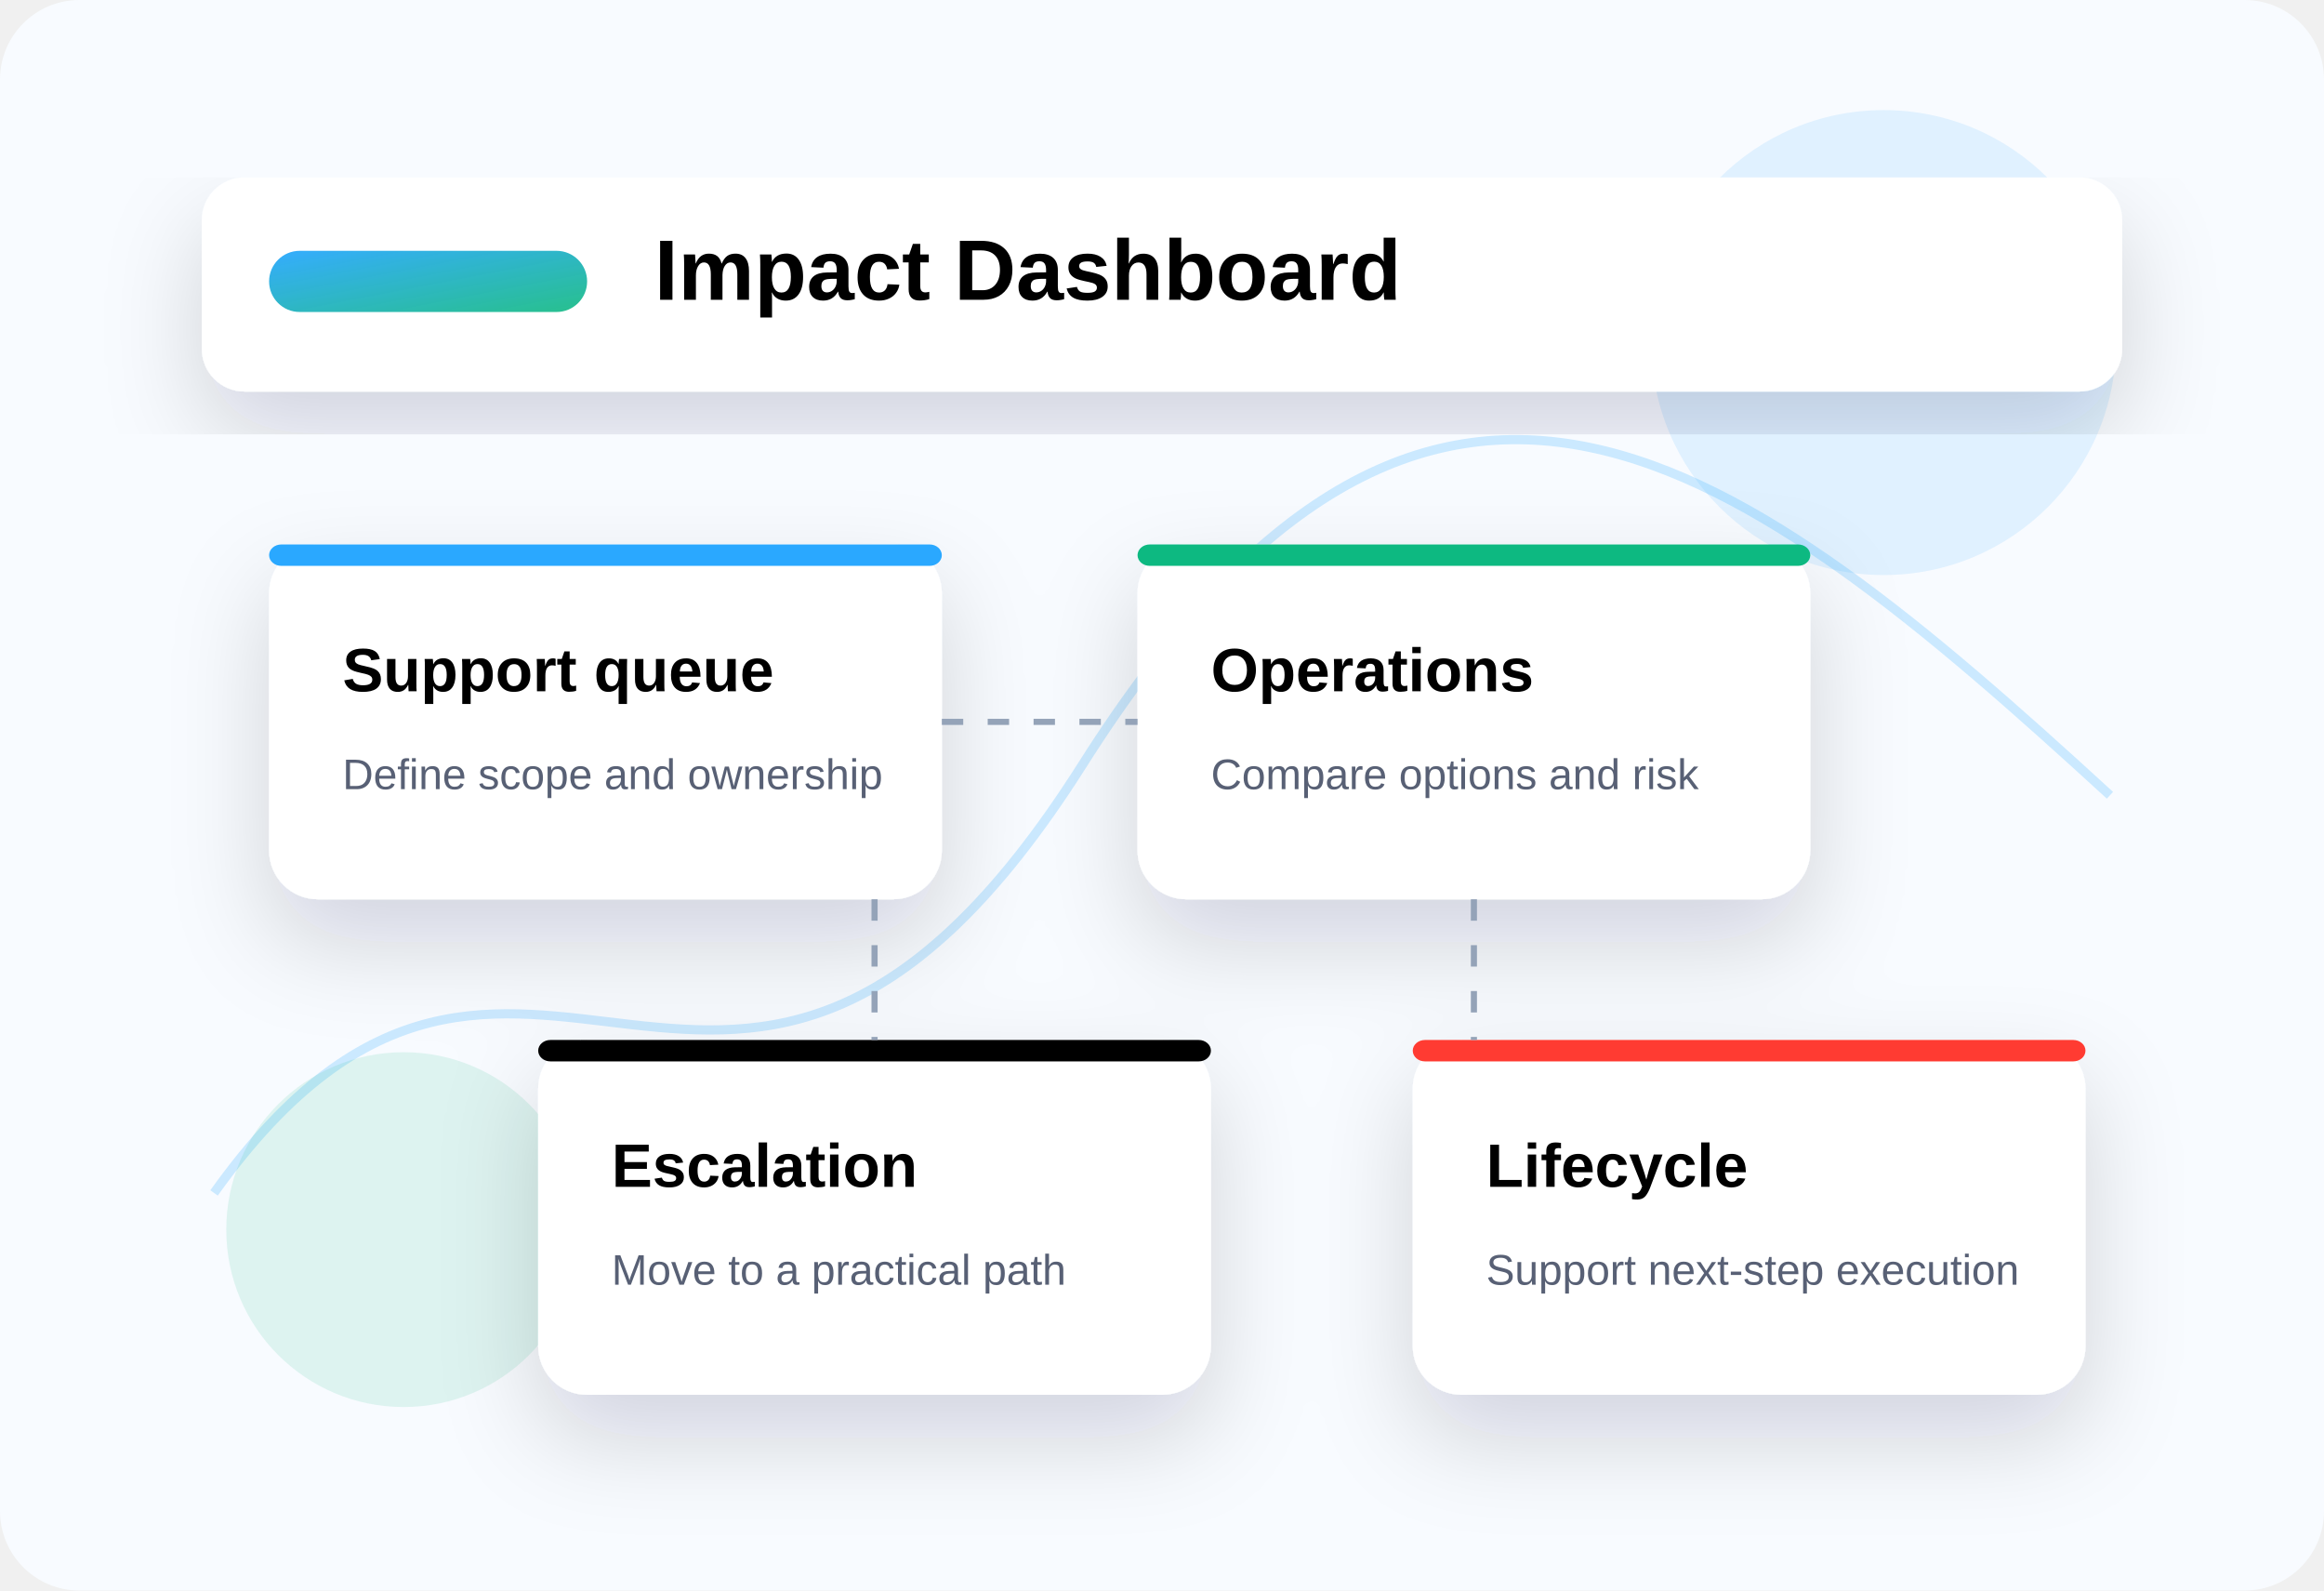
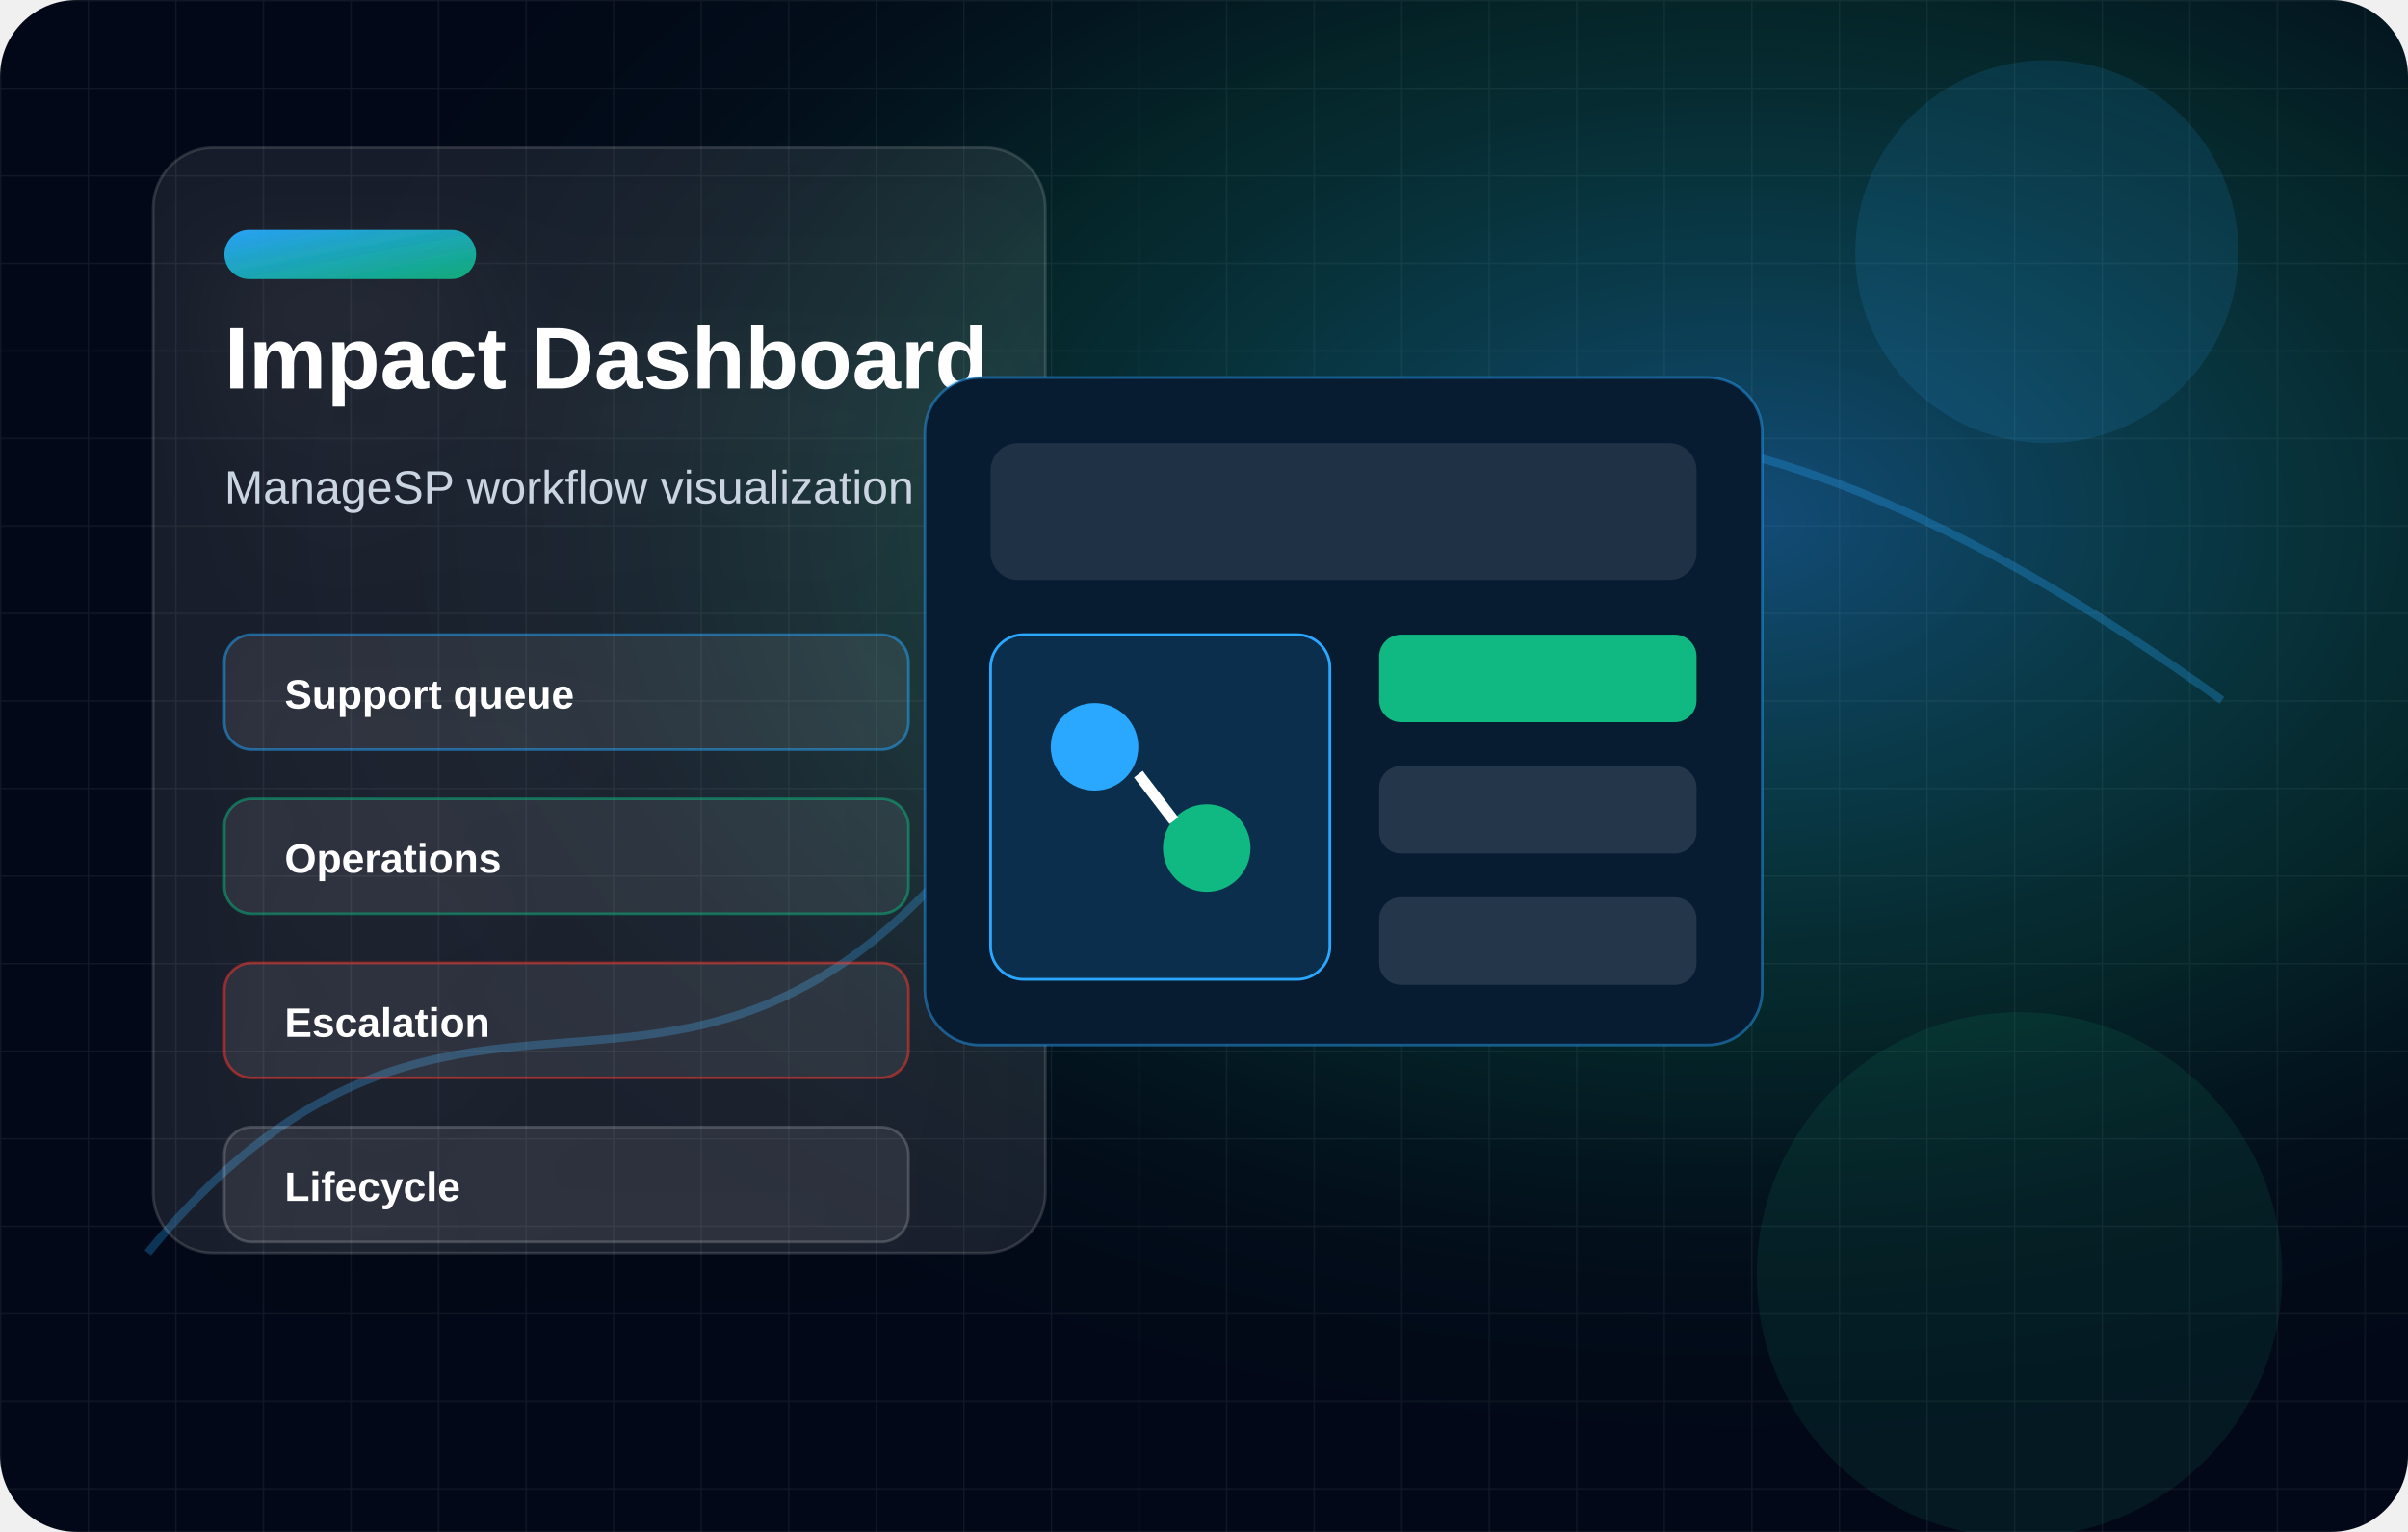
- <svg xmlns="http://www.w3.org/2000/svg" width="760" height="520" viewBox="0 0 760 520" role="img" aria-labelledby="title desc">
+ <svg xmlns="http://www.w3.org/2000/svg" width="880" height="560" viewBox="0 0 880 560" role="img" aria-labelledby="title desc">
  <defs>
    <linearGradient id="g" x1="0" y1="0" x2="1" y2="1">
      <stop offset="0" stop-color="#2AA8FF" stop-opacity=".95" />
      <stop offset="1" stop-color="#10B981" stop-opacity=".9" />
    </linearGradient>
+     <radialGradient id="r" cx=".72" cy=".34" r=".62">
+       <stop offset="0" stop-color="#2AA8FF" stop-opacity=".42" />
+       <stop offset=".55" stop-color="#10B981" stop-opacity=".16" />
+       <stop offset="1" stop-color="#020817" stop-opacity="0" />
+     </radialGradient>
+     <pattern id="grid" width="32" height="32" patternUnits="userSpaceOnUse">
+       <path d="M32 0H0V32" fill="none" stroke="#ffffff" stroke-opacity=".06" />
+     </pattern>
    <filter id="s" x="-20%" y="-20%" width="140%" height="140%">
-       <feDropShadow dx="0" dy="14" stdDeviation="16" flood-color="#0f172a" flood-opacity=".16" />
+       <feDropShadow dx="0" dy="18" stdDeviation="18" flood-color="#000000" flood-opacity=".28" />
    </filter>
  </defs>
-   <rect width="760" height="520" rx="26" fill="#f8fbff" />
-   <path d="M70 390 C170 250 240 430 354 250 S570 150 690 260" fill="none" stroke="#2AA8FF" stroke-width="3" stroke-opacity=".22" />
-   <circle cx="616" cy="112" r="76" fill="#2AA8FF" opacity=".12" />
-   <circle cx="132" cy="402" r="58" fill="#10B981" opacity=".12" />
-   <rect x="66" y="58" width="628" height="70" rx="14" fill="#fff" filter="url(#s)" />
-   <rect x="88" y="82" width="104" height="20" rx="10" fill="url(#g)" />
-   <text x="214" y="98" font-family="Segoe UI, Arial" font-size="28" font-weight="800" fill="#000">Impact Dashboard</text>
+   <rect width="880" height="560" rx="28" fill="#020817" />
+   <rect width="880" height="560" rx="28" fill="url(#grid)" />
+   <rect width="880" height="560" rx="28" fill="url(#r)" />
+   <path d="M54 458 C174 312 255 456 374 282 S640 132 812 256" fill="none" stroke="#2AA8FF" stroke-width="3" stroke-opacity=".28" />
  <g filter="url(#s)">
-     <rect x="88" y="178" width="220" height="116" rx="16" fill="#fff" />
-     <rect x="88" y="178" width="220" height="7" rx="4" fill="#2AA8FF" />
-     <text x="112" y="226" font-family="Segoe UI, Arial" font-size="20" font-weight="800" fill="#000">Support queue</text>
-     <text x="112" y="258" font-family="Segoe UI, Arial" font-size="14" fill="#586174">Define scope and ownership</text>
-     <rect x="372" y="178" width="220" height="116" rx="16" fill="#fff" />
-     <rect x="372" y="178" width="220" height="7" rx="4" fill="#10B981" />
-     <text x="396" y="226" font-family="Segoe UI, Arial" font-size="20" font-weight="800" fill="#000">Operations</text>
-     <text x="396" y="258" font-family="Segoe UI, Arial" font-size="14" fill="#586174">Compare options and risk</text>
-     <rect x="176" y="340" width="220" height="116" rx="16" fill="#fff" />
-     <rect x="176" y="340" width="220" height="7" rx="4" fill="#000" />
-     <text x="200" y="388" font-family="Segoe UI, Arial" font-size="20" font-weight="800" fill="#000">Escalation</text>
-     <text x="200" y="420" font-family="Segoe UI, Arial" font-size="14" fill="#586174">Move to a practical path</text>
-     <rect x="462" y="340" width="220" height="116" rx="16" fill="#fff" />
-     <rect x="462" y="340" width="220" height="7" rx="4" fill="#ff3b30" />
-     <text x="486" y="388" font-family="Segoe UI, Arial" font-size="20" font-weight="800" fill="#000">Lifecycle</text>
-     <text x="486" y="420" font-family="Segoe UI, Arial" font-size="14" fill="#586174">Support next-step execution</text>
+     <rect x="56" y="54" width="326" height="404" rx="22" fill="rgba(255,255,255,.08)" stroke="rgba(255,255,255,.14)" />
+     <rect x="82" y="84" width="92" height="18" rx="9" fill="url(#g)" />
+     <text x="82" y="142" font-family="Segoe UI, Arial" font-size="32" font-weight="850" fill="#fff">Impact Dashboard</text>
+     <text x="82" y="184" font-family="Segoe UI, Arial" font-size="17" fill="#cbd5e1">ManageSP workflow visualization</text>
+     <g font-family="Segoe UI, Arial" font-size="15" font-weight="800" fill="#fff">
+       <rect x="82" y="232" width="250" height="42" rx="10" fill="rgba(255,255,255,.08)" stroke="#2AA8FF" stroke-opacity=".5" />
+       <text x="104" y="259">Support queue</text>
+       <rect x="82" y="292" width="250" height="42" rx="10" fill="rgba(255,255,255,.08)" stroke="#10B981" stroke-opacity=".5" />
+       <text x="104" y="319">Operations</text>
+       <rect x="82" y="352" width="250" height="42" rx="10" fill="rgba(255,255,255,.08)" stroke="#ff3b30" stroke-opacity=".5" />
+       <text x="104" y="379">Escalation</text>
+       <rect x="82" y="412" width="250" height="42" rx="10" fill="rgba(255,255,255,.08)" stroke="#ffffff" stroke-opacity=".18" />
+       <text x="104" y="439">Lifecycle</text>
+     </g>
  </g>
-   <path d="M308 236 H372 M482 294 V340 M286 294 V340" stroke="#94a3b8" stroke-width="2" stroke-dasharray="7 8" />
+   <g class="motif ops" transform="translate(338 138)">
+     <rect x="0" y="0" width="306" height="244" rx="20" fill="#071b31" stroke="#2AA8FF" stroke-opacity=".45" />
+     <rect x="24" y="24" width="258" height="50" rx="10" fill="rgba(255,255,255,.1)" />
+     <rect x="24" y="94" width="124" height="126" rx="12" fill="rgba(42,168,255,.14)" stroke="#2AA8FF" />
+     <rect x="166" y="94" width="116" height="32" rx="8" fill="#10B981" />
+     <rect x="166" y="142" width="116" height="32" rx="8" fill="rgba(255,255,255,.12)" />
+     <rect x="166" y="190" width="116" height="32" rx="8" fill="rgba(255,255,255,.12)" />
+     <circle cx="62" cy="135" r="16" fill="#2AA8FF" />
+     <circle cx="103" cy="172" r="16" fill="#10B981" />
+     <path d="M78 145 L91 162" stroke="#fff" stroke-width="4" />
+   </g>
+   <circle cx="748" cy="92" r="70" fill="#2AA8FF" opacity=".12" />
+   <circle cx="738" cy="466" r="96" fill="#10B981" opacity=".1" />
</svg>
